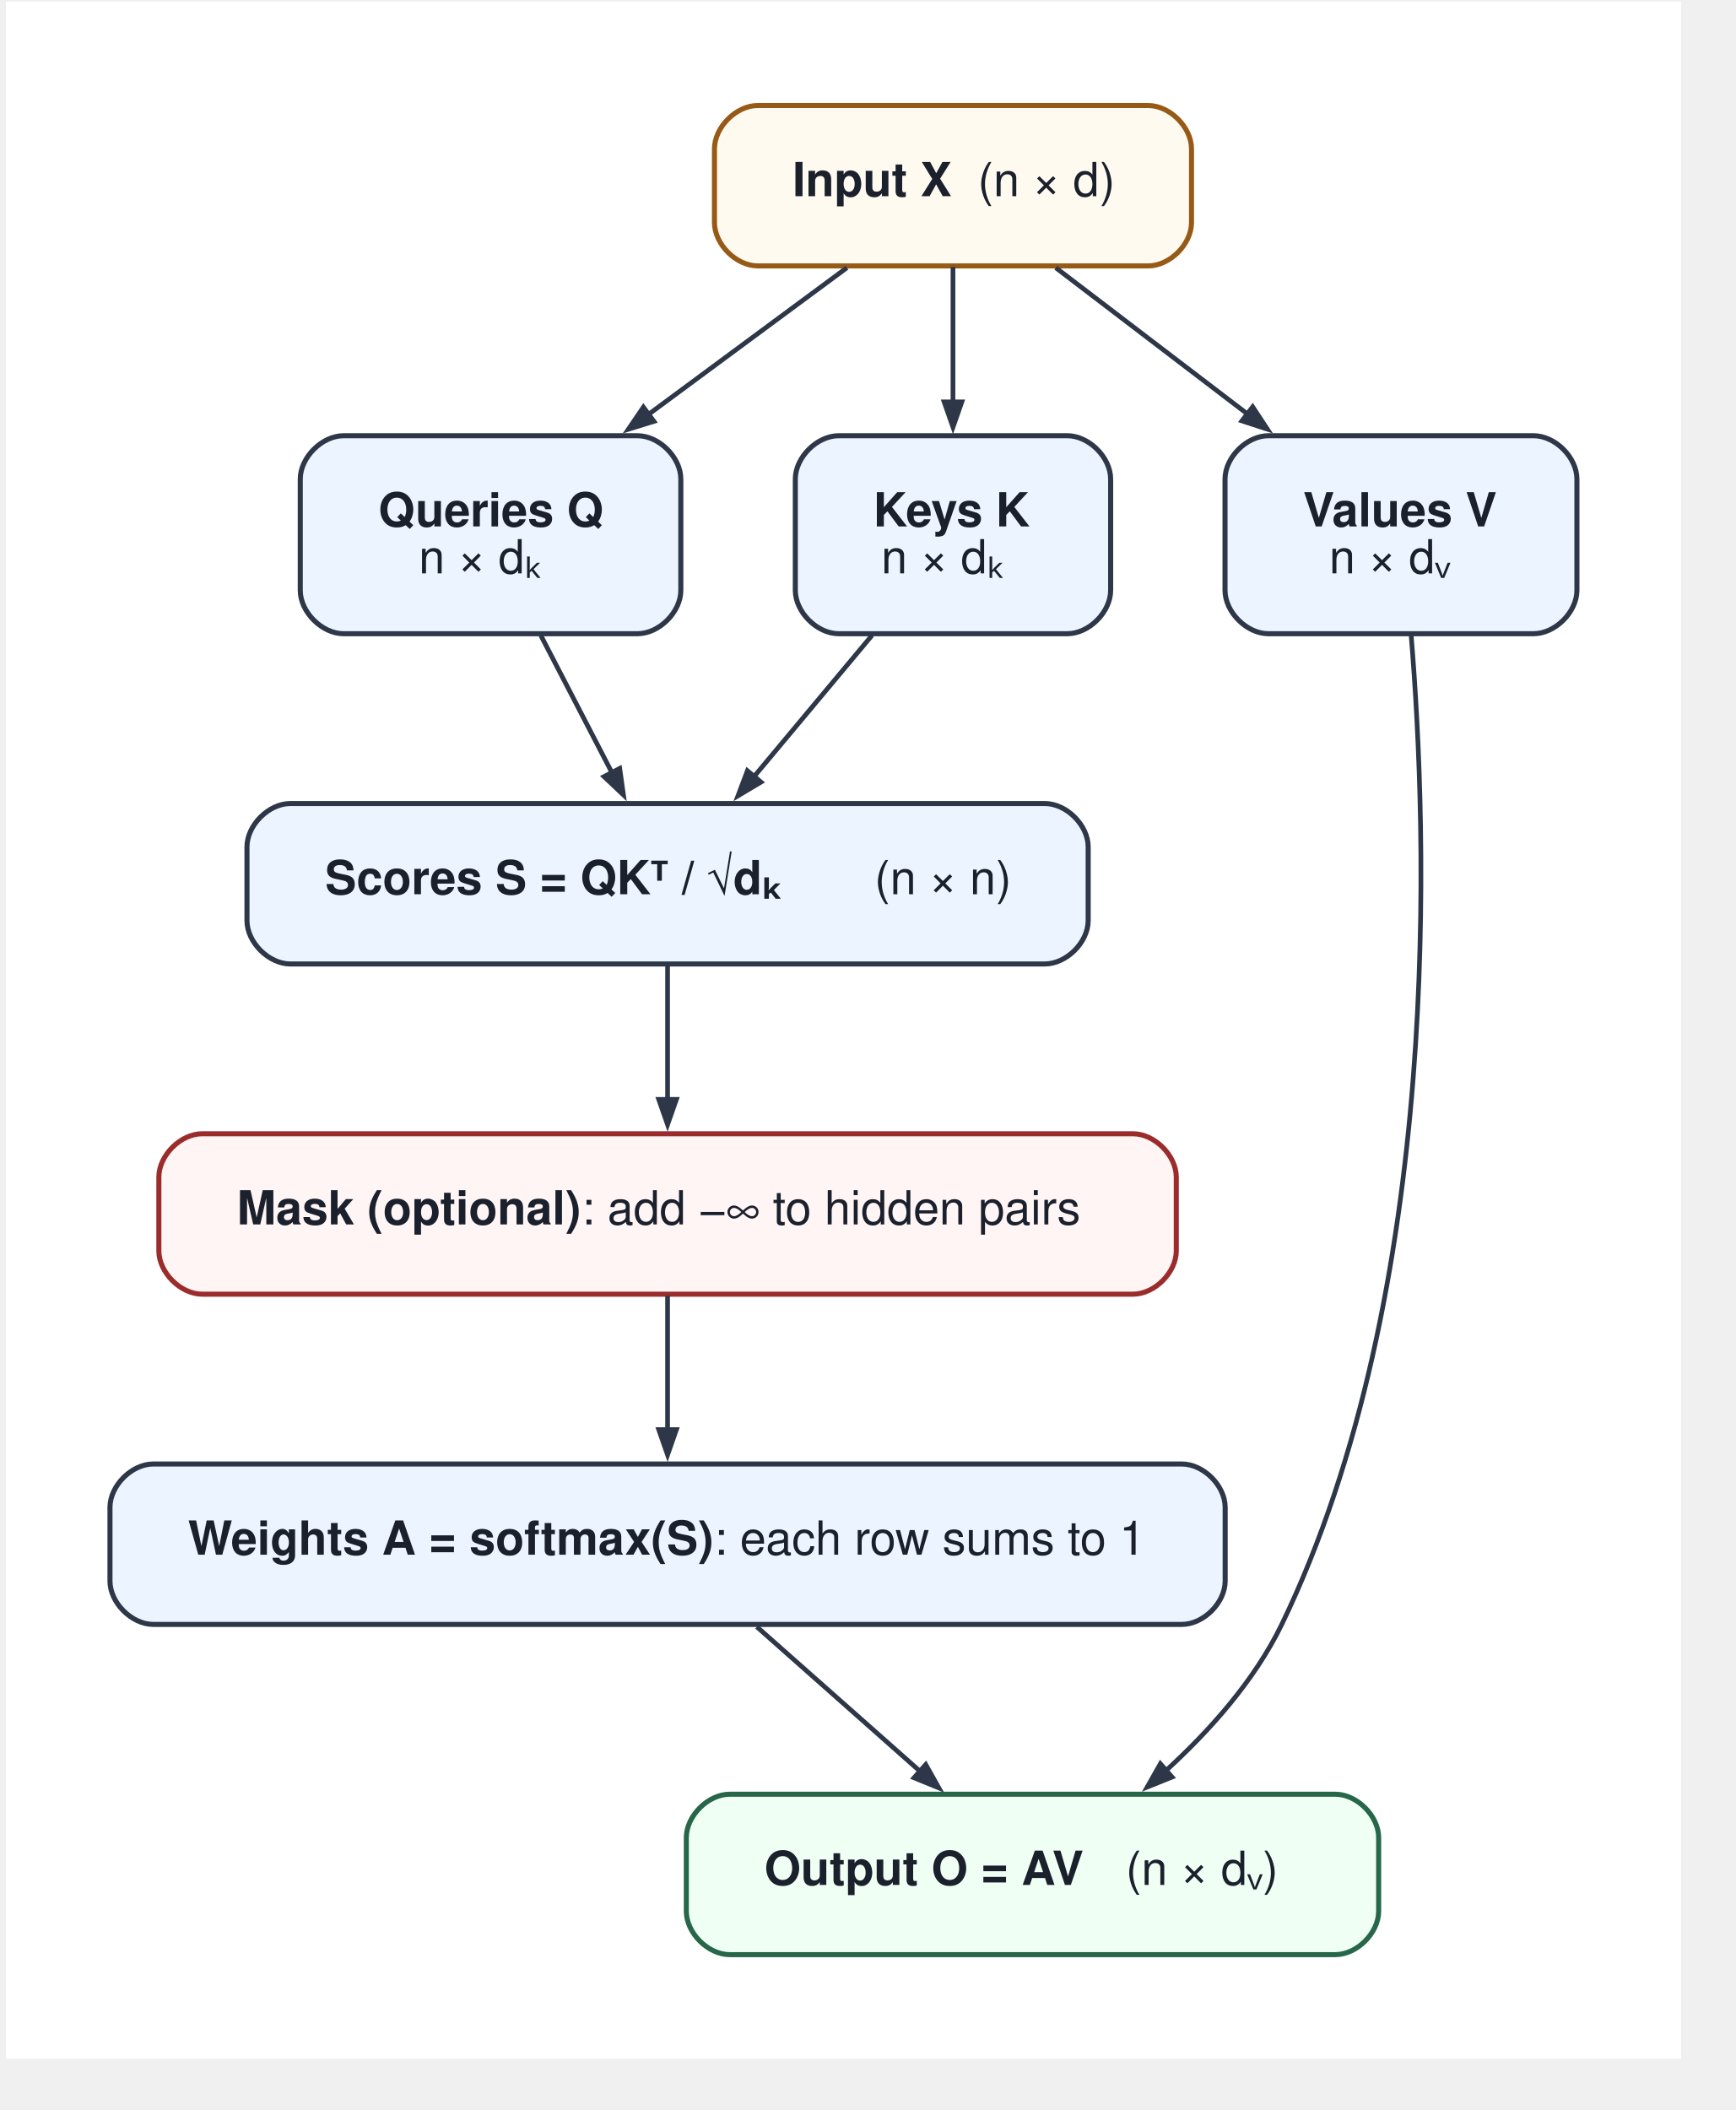
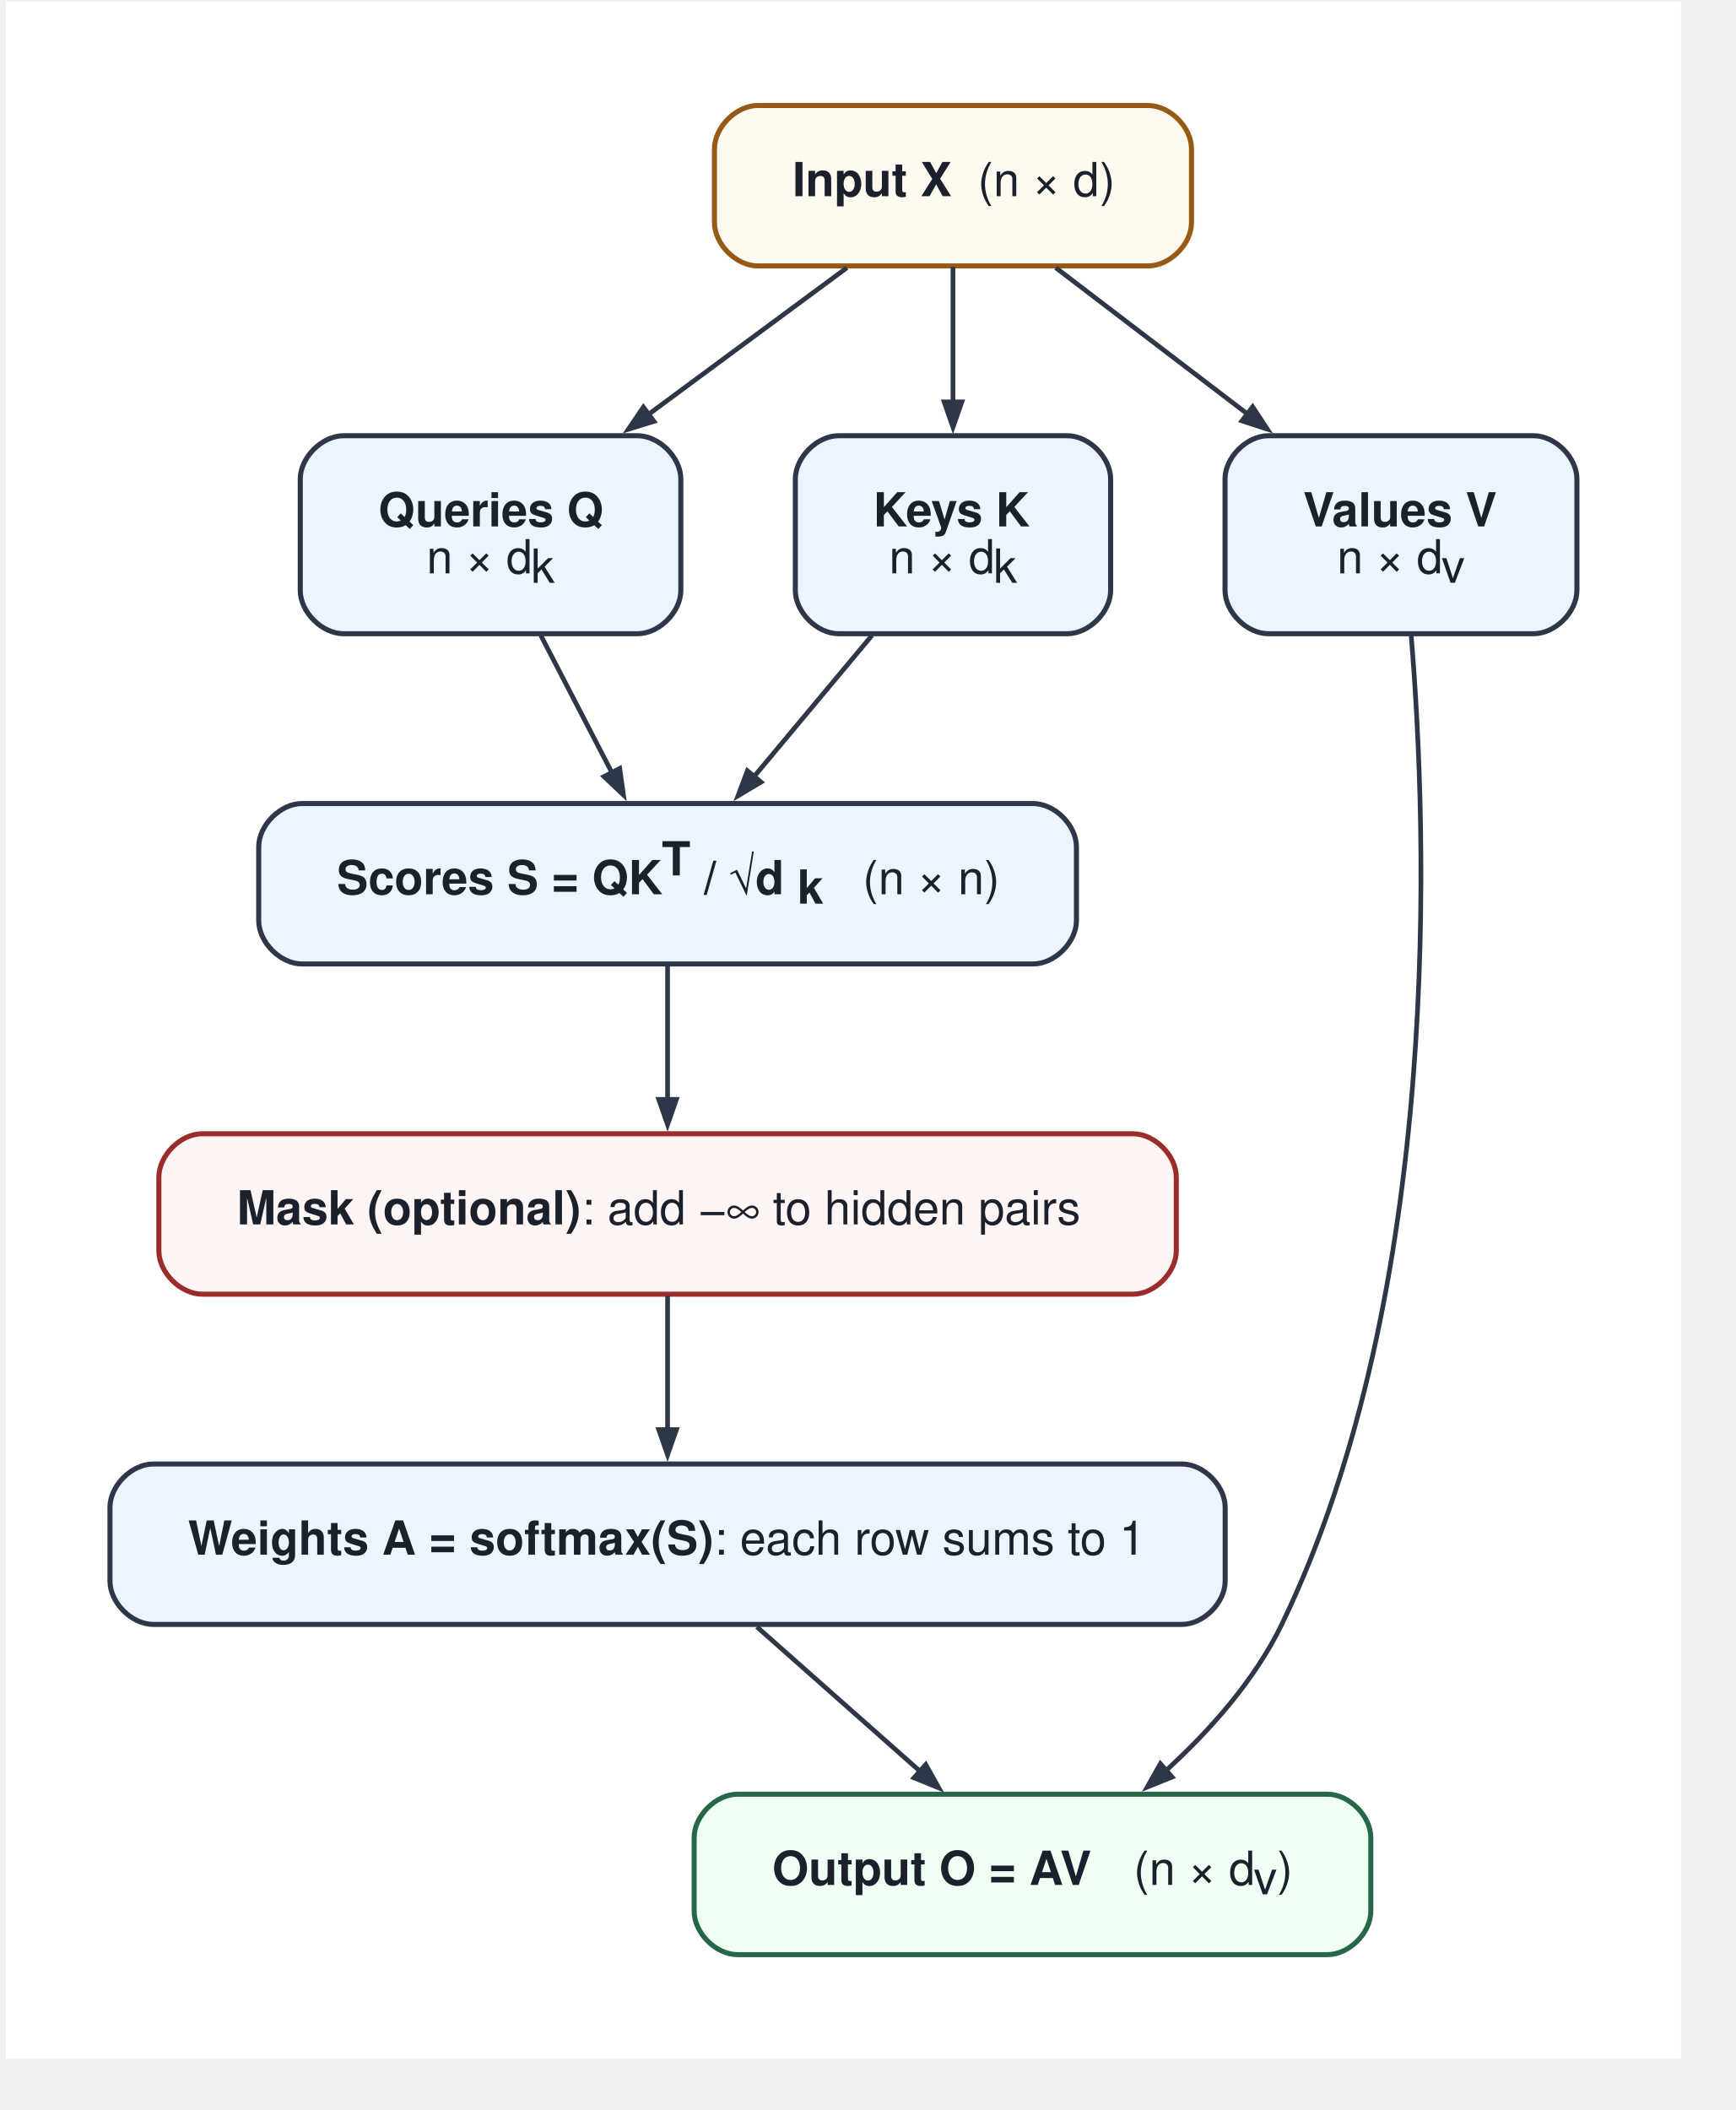
<svg xmlns="http://www.w3.org/2000/svg" width="492" height="598" viewBox="14.00 14.00 478.00 584.00">
  <g id="graph0" class="graph" transform="scale(1 1) rotate(0) translate(43.2 555)">
    <polygon fill="#ffffff" stroke="none" points="-28.8,28.8 -28.8,-540.6 434.84,-540.6 434.84,28.8 -28.8,28.8" />
    <g id="node1" class="node">
      <path fill="#fffaf0" stroke="#975a16" stroke-width="1.4" d="M287.36,-511.8C287.36,-511.8 179.32,-511.8 179.32,-511.8 173.32,-511.8 167.32,-505.8 167.32,-499.8 167.32,-499.8 167.32,-479.4 167.32,-479.4 167.32,-473.4 173.32,-467.4 179.32,-467.4 179.32,-467.4 287.36,-467.4 287.36,-467.4 293.36,-467.4 299.36,-473.4 299.36,-479.4 299.36,-479.4 299.36,-499.8 299.36,-499.8 299.36,-505.8 293.36,-511.8 287.36,-511.8" />
      <text xml:space="preserve" text-anchor="start" x="188.92" y="-486.7" font-family="Helvetica,sans-Serif" font-weight="bold" font-size="13.00" fill="#1a202c">Input X</text>
      <text xml:space="preserve" text-anchor="start" x="232.97" y="-486.7" font-family="Helvetica,sans-Serif" font-size="13.00" fill="#1a202c">  (n × d)</text>
    </g>
    <g id="node2" class="node">
      <path fill="#ebf4ff" stroke="#2d3748" stroke-width="1.4" d="M146.01,-420.4C146.01,-420.4 64.67,-420.4 64.67,-420.4 58.67,-420.4 52.67,-414.4 52.67,-408.4 52.67,-408.4 52.67,-377.6 52.67,-377.6 52.67,-371.6 58.67,-365.6 64.67,-365.6 64.67,-365.6 146.01,-365.6 146.01,-365.6 152.01,-365.6 158.01,-371.6 158.01,-377.6 158.01,-377.6 158.01,-408.4 158.01,-408.4 158.01,-414.4 152.01,-420.4 146.01,-420.4" />
      <text xml:space="preserve" text-anchor="start" x="74.27" y="-395.3" font-family="Helvetica,sans-Serif" font-weight="bold" font-size="13.00" fill="#1a202c">Queries Q</text>
-       <text xml:space="preserve" text-anchor="start" x="85.47" y="-382.3" font-family="Helvetica,sans-Serif" font-size="13.00" fill="#1a202c">n × dₖ</text>
+       <text xml:space="preserve" text-anchor="start" x="87.64" y="-382.3" font-family="Helvetica,sans-Serif" font-size="13.00" fill="#1a202c">n × d</text>
+       <text xml:space="preserve" text-anchor="start" x="116.55" y="-382.3" font-family="Helvetica,sans-Serif" baseline-shift="sub" font-size="13.00" fill="#1a202c">k</text>
    </g>
    <g id="edge1" class="edge">
      <path fill="none" stroke="#2d3748" stroke-width="1.3" d="M203.98,-466.9C187.69,-454.86 167.11,-439.65 148.98,-426.25" />
      <polygon fill="#2d3748" stroke="#2d3748" stroke-width="1.3" points="150.57,-424.38 143.48,-422.19 147.65,-428.32 150.57,-424.38" />
    </g>
    <g id="node3" class="node">
      <path fill="#ebf4ff" stroke="#2d3748" stroke-width="1.4" d="M264.98,-420.4C264.98,-420.4 201.7,-420.4 201.7,-420.4 195.7,-420.4 189.7,-414.4 189.7,-408.4 189.7,-408.4 189.7,-377.6 189.7,-377.6 189.7,-371.6 195.7,-365.6 201.7,-365.6 201.7,-365.6 264.98,-365.6 264.98,-365.6 270.98,-365.6 276.98,-371.6 276.98,-377.6 276.98,-377.6 276.98,-408.4 276.98,-408.4 276.98,-414.4 270.98,-420.4 264.98,-420.4" />
      <text xml:space="preserve" text-anchor="start" x="211.3" y="-395.3" font-family="Helvetica,sans-Serif" font-weight="bold" font-size="13.00" fill="#1a202c">Keys K</text>
-       <text xml:space="preserve" text-anchor="start" x="213.47" y="-382.3" font-family="Helvetica,sans-Serif" font-size="13.00" fill="#1a202c">n × dₖ</text>
+       <text xml:space="preserve" text-anchor="start" x="215.64" y="-382.3" font-family="Helvetica,sans-Serif" font-size="13.00" fill="#1a202c">n × d</text>
+       <text xml:space="preserve" text-anchor="start" x="244.55" y="-382.3" font-family="Helvetica,sans-Serif" baseline-shift="sub" font-size="13.00" fill="#1a202c">k</text>
    </g>
    <g id="edge2" class="edge">
      <path fill="none" stroke="#2d3748" stroke-width="1.3" d="M233.34,-467.13C233.34,-456.08 233.34,-442.31 233.34,-429.71" />
      <polygon fill="#2d3748" stroke="#2d3748" stroke-width="1.3" points="235.79,-429.76 233.34,-422.76 230.89,-429.76 235.79,-429.76" />
    </g>
    <g id="node4" class="node">
      <path fill="#ebf4ff" stroke="#2d3748" stroke-width="1.4" d="M394.04,-420.4C394.04,-420.4 320.64,-420.4 320.64,-420.4 314.64,-420.4 308.64,-414.4 308.64,-408.4 308.64,-408.4 308.64,-377.6 308.64,-377.6 308.64,-371.6 314.64,-365.6 320.64,-365.6 320.64,-365.6 394.04,-365.6 394.04,-365.6 400.04,-365.6 406.04,-371.6 406.04,-377.6 406.04,-377.6 406.04,-408.4 406.04,-408.4 406.04,-414.4 400.04,-420.4 394.04,-420.4" />
      <text xml:space="preserve" text-anchor="start" x="330.24" y="-395.3" font-family="Helvetica,sans-Serif" font-weight="bold" font-size="13.00" fill="#1a202c">Values V</text>
-       <text xml:space="preserve" text-anchor="start" x="337.47" y="-382.3" font-family="Helvetica,sans-Serif" font-size="13.00" fill="#1a202c">n × dᵥ</text>
+       <text xml:space="preserve" text-anchor="start" x="339.64" y="-382.3" font-family="Helvetica,sans-Serif" font-size="13.00" fill="#1a202c">n × d</text>
+       <text xml:space="preserve" text-anchor="start" x="368.55" y="-382.3" font-family="Helvetica,sans-Serif" baseline-shift="sub" font-size="13.00" fill="#1a202c">v</text>
    </g>
    <g id="edge3" class="edge">
      <path fill="none" stroke="#2d3748" stroke-width="1.3" d="M261.79,-466.9C277.57,-454.86 297.5,-439.65 315.07,-426.25" />
      <polygon fill="#2d3748" stroke="#2d3748" stroke-width="1.3" points="316.29,-428.4 320.37,-422.21 313.31,-424.51 316.29,-428.4" />
    </g>
    <g id="node5" class="node">
-       <path fill="#ebf4ff" stroke="#2d3748" stroke-width="1.4" d="M258.76,-318.6C258.76,-318.6 49.92,-318.6 49.92,-318.6 43.92,-318.6 37.92,-312.6 37.92,-306.6 37.92,-306.6 37.92,-286.2 37.92,-286.2 37.92,-280.2 43.92,-274.2 49.92,-274.2 49.92,-274.2 258.76,-274.2 258.76,-274.2 264.76,-274.2 270.76,-280.2 270.76,-286.2 270.76,-286.2 270.76,-306.6 270.76,-306.6 270.76,-312.6 264.76,-318.6 258.76,-318.6" />
-       <text xml:space="preserve" text-anchor="start" x="59.52" y="-293.5" font-family="Helvetica,sans-Serif" font-weight="bold" font-size="13.00" fill="#1a202c">Scores S = QKᵀ / √dₖ</text>
-       <text xml:space="preserve" text-anchor="start" x="200.76" y="-293.5" font-family="Helvetica,sans-Serif" font-size="13.00" fill="#1a202c">   (n × n)</text>
+       <path fill="#ebf4ff" stroke="#2d3748" stroke-width="1.4" d="M255.51,-318.6C255.51,-318.6 53.17,-318.6 53.17,-318.6 47.17,-318.6 41.17,-312.6 41.17,-306.6 41.17,-306.6 41.17,-286.2 41.17,-286.2 41.17,-280.2 47.17,-274.2 53.17,-274.2 53.17,-274.2 255.51,-274.2 255.51,-274.2 261.51,-274.2 267.51,-280.2 267.51,-286.2 267.51,-286.2 267.51,-306.6 267.51,-306.6 267.51,-312.6 261.51,-318.6 255.51,-318.6" />
+       <text xml:space="preserve" text-anchor="start" x="62.77" y="-293.5" font-family="Helvetica,sans-Serif" font-weight="bold" font-size="13.00" fill="#1a202c">Scores S = QK</text>
+       <text xml:space="preserve" text-anchor="start" x="152.73" y="-293.5" font-family="Helvetica,sans-Serif" font-weight="bold" baseline-shift="super" font-size="13.00" fill="#1a202c">T</text>
+       <text xml:space="preserve" text-anchor="start" x="160.67" y="-293.5" font-family="Helvetica,sans-Serif" font-weight="bold" font-size="13.00" fill="#1a202c"> / √d</text>
+       <text xml:space="preserve" text-anchor="start" x="190.28" y="-293.5" font-family="Helvetica,sans-Serif" font-weight="bold" baseline-shift="sub" font-size="13.00" fill="#1a202c">k</text>
+       <text xml:space="preserve" text-anchor="start" x="197.51" y="-293.5" font-family="Helvetica,sans-Serif" font-size="13.00" fill="#1a202c">   (n × n)</text>
    </g>
    <g id="edge4" class="edge">
      <path fill="none" stroke="#2d3748" stroke-width="1.3" d="M119.25,-365.14C125.43,-353.23 132.71,-339.16 139.04,-326.95" />
      <polygon fill="#2d3748" stroke="#2d3748" stroke-width="1.3" points="141.09,-328.32 142.13,-320.97 136.74,-326.06 141.09,-328.32" />
    </g>
    <g id="edge5" class="edge">
      <path fill="none" stroke="#2d3748" stroke-width="1.3" d="M210.92,-365.14C200.68,-352.88 188.54,-338.36 178.14,-325.9" />
      <polygon fill="#2d3748" stroke="#2d3748" stroke-width="1.3" points="180.2,-324.54 173.83,-320.74 176.44,-327.68 180.2,-324.54" />
    </g>
    <g id="node8" class="node">
-       <path fill="#f0fff4" stroke="#276749" stroke-width="1.4" d="M339.16,-44.4C339.16,-44.4 171.53,-44.4 171.53,-44.4 165.53,-44.4 159.53,-38.4 159.53,-32.4 159.53,-32.4 159.53,-12 159.53,-12 159.53,-6 165.53,0 171.53,0 171.53,0 339.16,0 339.16,0 345.16,0 351.16,-6 351.16,-12 351.16,-12 351.16,-32.4 351.16,-32.4 351.16,-38.4 345.16,-44.4 339.16,-44.4" />
-       <text xml:space="preserve" text-anchor="start" x="181.13" y="-19.3" font-family="Helvetica,sans-Serif" font-weight="bold" font-size="13.00" fill="#1a202c">Output O = AV</text>
-       <text xml:space="preserve" text-anchor="start" x="270.32" y="-19.3" font-family="Helvetica,sans-Serif" font-size="13.00" fill="#1a202c">   (n × dᵥ)</text>
+       <path fill="#f0fff4" stroke="#276749" stroke-width="1.4" d="M336.99,-44.4C336.99,-44.4 173.7,-44.4 173.7,-44.4 167.7,-44.4 161.7,-38.4 161.7,-32.4 161.7,-32.4 161.7,-12 161.7,-12 161.7,-6 167.7,0 173.7,0 173.7,0 336.99,0 336.99,0 342.99,0 348.99,-6 348.99,-12 348.99,-12 348.99,-32.4 348.99,-32.4 348.99,-38.4 342.99,-44.4 336.99,-44.4" />
+       <text xml:space="preserve" text-anchor="start" x="183.3" y="-19.3" font-family="Helvetica,sans-Serif" font-weight="bold" font-size="13.00" fill="#1a202c">Output O = AV</text>
+       <text xml:space="preserve" text-anchor="start" x="272.49" y="-19.3" font-family="Helvetica,sans-Serif" font-size="13.00" fill="#1a202c">   (n × d</text>
+       <text xml:space="preserve" text-anchor="start" x="316.56" y="-19.3" font-family="Helvetica,sans-Serif" baseline-shift="sub" font-size="13.00" fill="#1a202c">v</text>
+       <text xml:space="preserve" text-anchor="start" x="323.06" y="-19.3" font-family="Helvetica,sans-Serif" font-size="13.00" fill="#1a202c">)</text>
    </g>
    <g id="edge9" class="edge">
      <path fill="none" stroke="#2d3748" stroke-width="1.3" d="M360.17,-365.05C364.7,-310.39 369.01,-183.81 324.34,-91.4 316.85,-75.9 304.35,-61.91 292.02,-50.69" />
      <polygon fill="#2d3748" stroke="#2d3748" stroke-width="1.3" points="293.98,-49.15 287.1,-46.38 290.75,-52.84 293.98,-49.15" />
    </g>
    <g id="node6" class="node">
      <path fill="#fff5f5" stroke="#9b2c2c" stroke-width="1.4" d="M283.15,-227.2C283.15,-227.2 25.53,-227.2 25.53,-227.2 19.53,-227.2 13.53,-221.2 13.53,-215.2 13.53,-215.2 13.53,-194.8 13.53,-194.8 13.53,-188.8 19.53,-182.8 25.53,-182.8 25.53,-182.8 283.15,-182.8 283.15,-182.8 289.15,-182.8 295.15,-188.8 295.15,-194.8 295.15,-194.8 295.15,-215.2 295.15,-215.2 295.15,-221.2 289.15,-227.2 283.15,-227.2" />
      <text xml:space="preserve" text-anchor="start" x="35.13" y="-202.1" font-family="Helvetica,sans-Serif" font-weight="bold" font-size="13.00" fill="#1a202c">Mask (optional)</text>
      <text xml:space="preserve" text-anchor="start" x="130.47" y="-202.1" font-family="Helvetica,sans-Serif" font-size="13.00" fill="#1a202c">: add −∞ to hidden pairs</text>
    </g>
    <g id="edge6" class="edge">
      <path fill="none" stroke="#2d3748" stroke-width="1.3" d="M154.34,-273.76C154.34,-262.64 154.34,-248.9 154.34,-236.71" />
      <polygon fill="#2d3748" stroke="#2d3748" stroke-width="1.3" points="156.79,-236.72 154.34,-229.72 151.89,-236.72 156.79,-236.72" />
    </g>
    <g id="node7" class="node">
      <path fill="#ebf4ff" stroke="#2d3748" stroke-width="1.4" d="M296.68,-135.8C296.68,-135.8 12,-135.8 12,-135.8 6,-135.8 0,-129.8 0,-123.8 0,-123.8 0,-103.4 0,-103.4 0,-97.4 6,-91.4 12,-91.4 12,-91.4 296.68,-91.4 296.68,-91.4 302.68,-91.4 308.68,-97.4 308.68,-103.4 308.68,-103.4 308.68,-123.8 308.68,-123.8 308.68,-129.8 302.68,-135.8 296.68,-135.8" />
      <text xml:space="preserve" text-anchor="start" x="21.6" y="-110.7" font-family="Helvetica,sans-Serif" font-weight="bold" font-size="13.00" fill="#1a202c">Weights A = softmax(S)</text>
      <text xml:space="preserve" text-anchor="start" x="167.15" y="-110.7" font-family="Helvetica,sans-Serif" font-size="13.00" fill="#1a202c">: each row sums to 1</text>
    </g>
    <g id="edge7" class="edge">
      <path fill="none" stroke="#2d3748" stroke-width="1.3" d="M154.34,-182.36C154.34,-171.24 154.34,-157.5 154.34,-145.31" />
      <polygon fill="#2d3748" stroke="#2d3748" stroke-width="1.3" points="156.79,-145.32 154.34,-138.32 151.89,-145.32 156.79,-145.32" />
    </g>
    <g id="edge8" class="edge">
      <path fill="none" stroke="#2d3748" stroke-width="1.3" d="M179.05,-90.73C192.72,-78.63 209.85,-63.47 224.4,-50.59" />
      <polygon fill="#2d3748" stroke="#2d3748" stroke-width="1.3" points="225.8,-52.62 229.42,-46.15 222.55,-48.95 225.8,-52.62" />
    </g>
  </g>
</svg>
